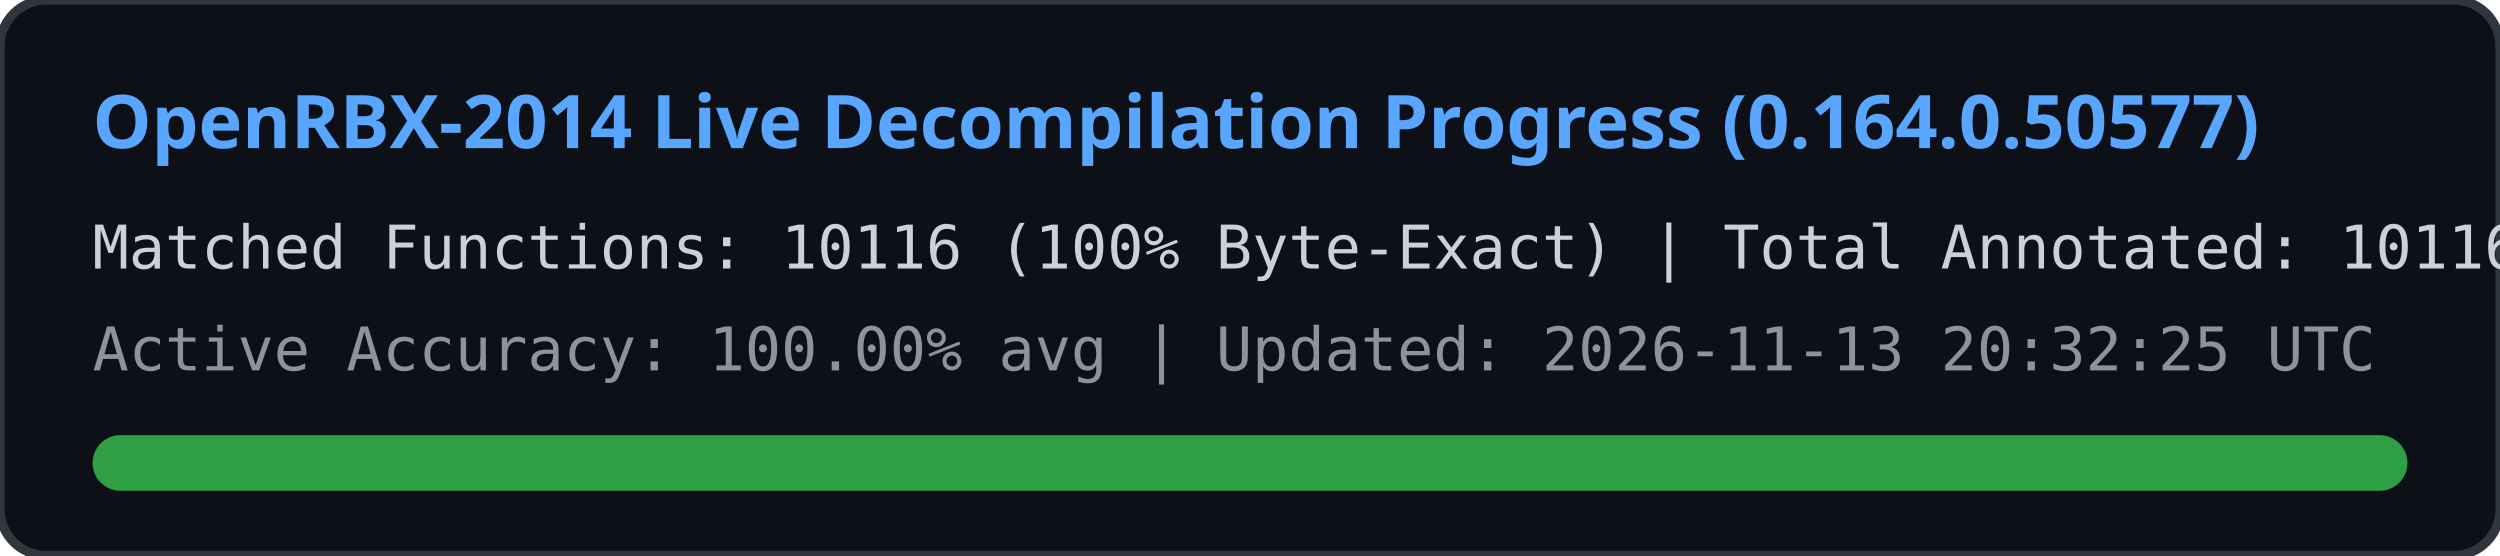
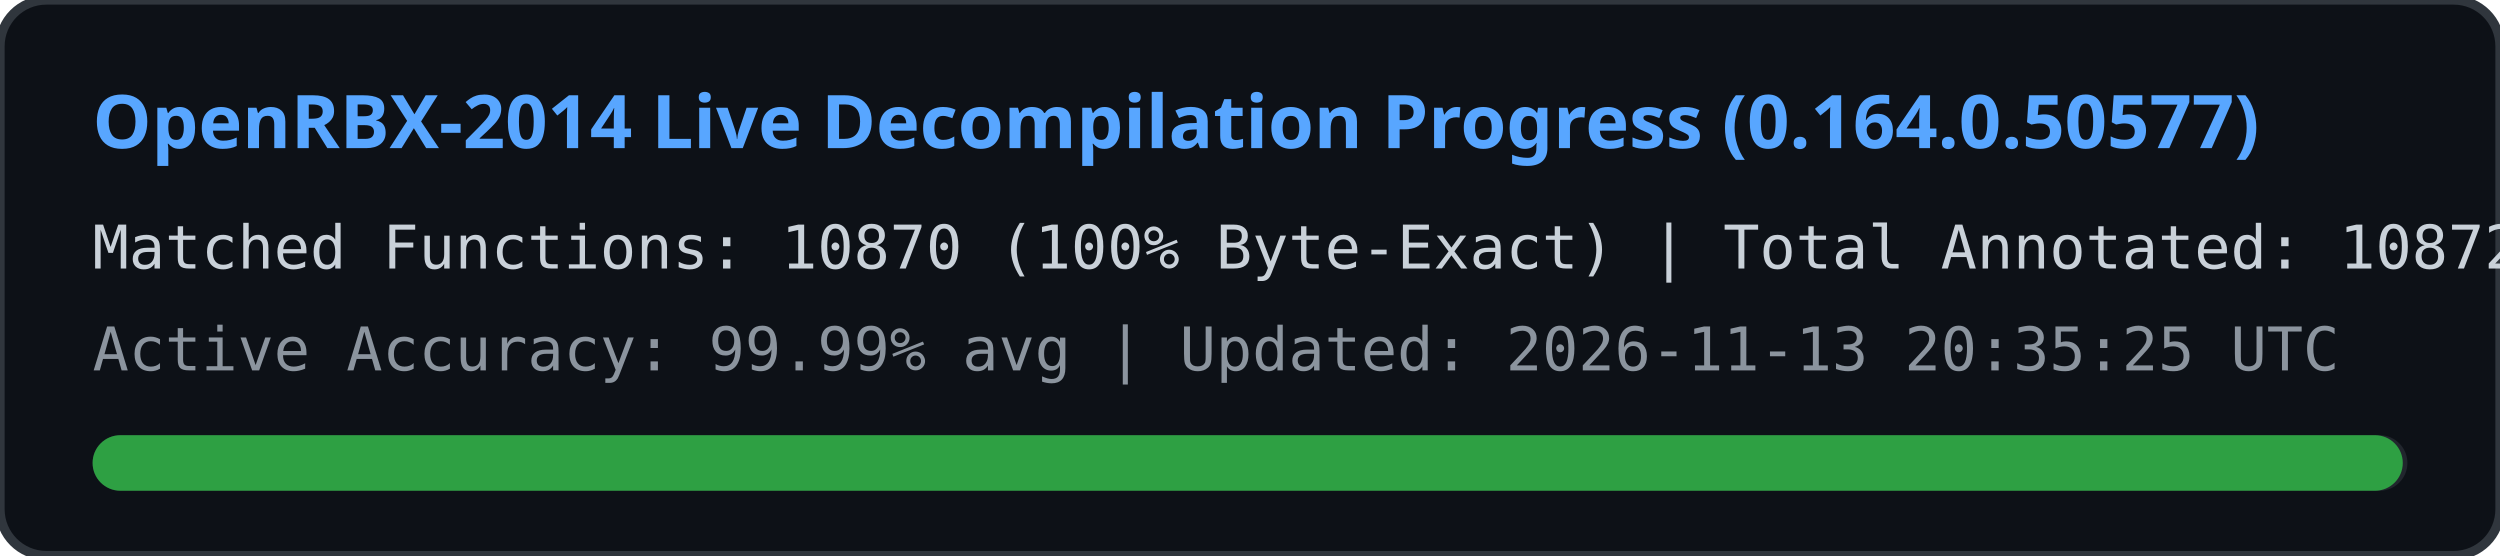
<svg xmlns="http://www.w3.org/2000/svg" width="540" height="120" viewBox="0 0 540 120">
  <rect width="540" height="120" rx="10" fill="#0d1117" stroke="#30363d" stroke-width="2" />
  <text x="20" y="32" fill="#58a6ff" font-family="Segoe UI, Ubuntu, sans-serif" font-size="16" font-weight="bold">
    OpenRBX-2014 Live Decompilation Progress (0.164.0.50577)
  </text>
  <text x="20" y="58" fill="#c9d1d9" font-family="Consolas, monospace" font-size="13">
-     Matched Functions: 10116 (100% Byte-Exact) | Total Annotated: 10116 / 40561
+     Matched Functions: 10870 (100% Byte-Exact) | Total Annotated: 10872 / 40561
  </text>
  <text x="20" y="80" fill="#8b949e" font-family="Consolas, monospace" font-size="13">
-     Active Accuracy: 100.00% avg | Updated: 2026-11-13 20:32:25 UTC
+     Active Accuracy: 99.99% avg | Updated: 2026-11-13 20:35:25 UTC
  </text>
  <rect x="20" y="94" width="500" height="12" rx="6" fill="#21262d" />
-   <rect x="20" y="94" width="500" height="12" rx="6" fill="#2ea043" />
+   <rect x="20" y="94" width="499" height="12" rx="6" fill="#2ea043" />
</svg>
